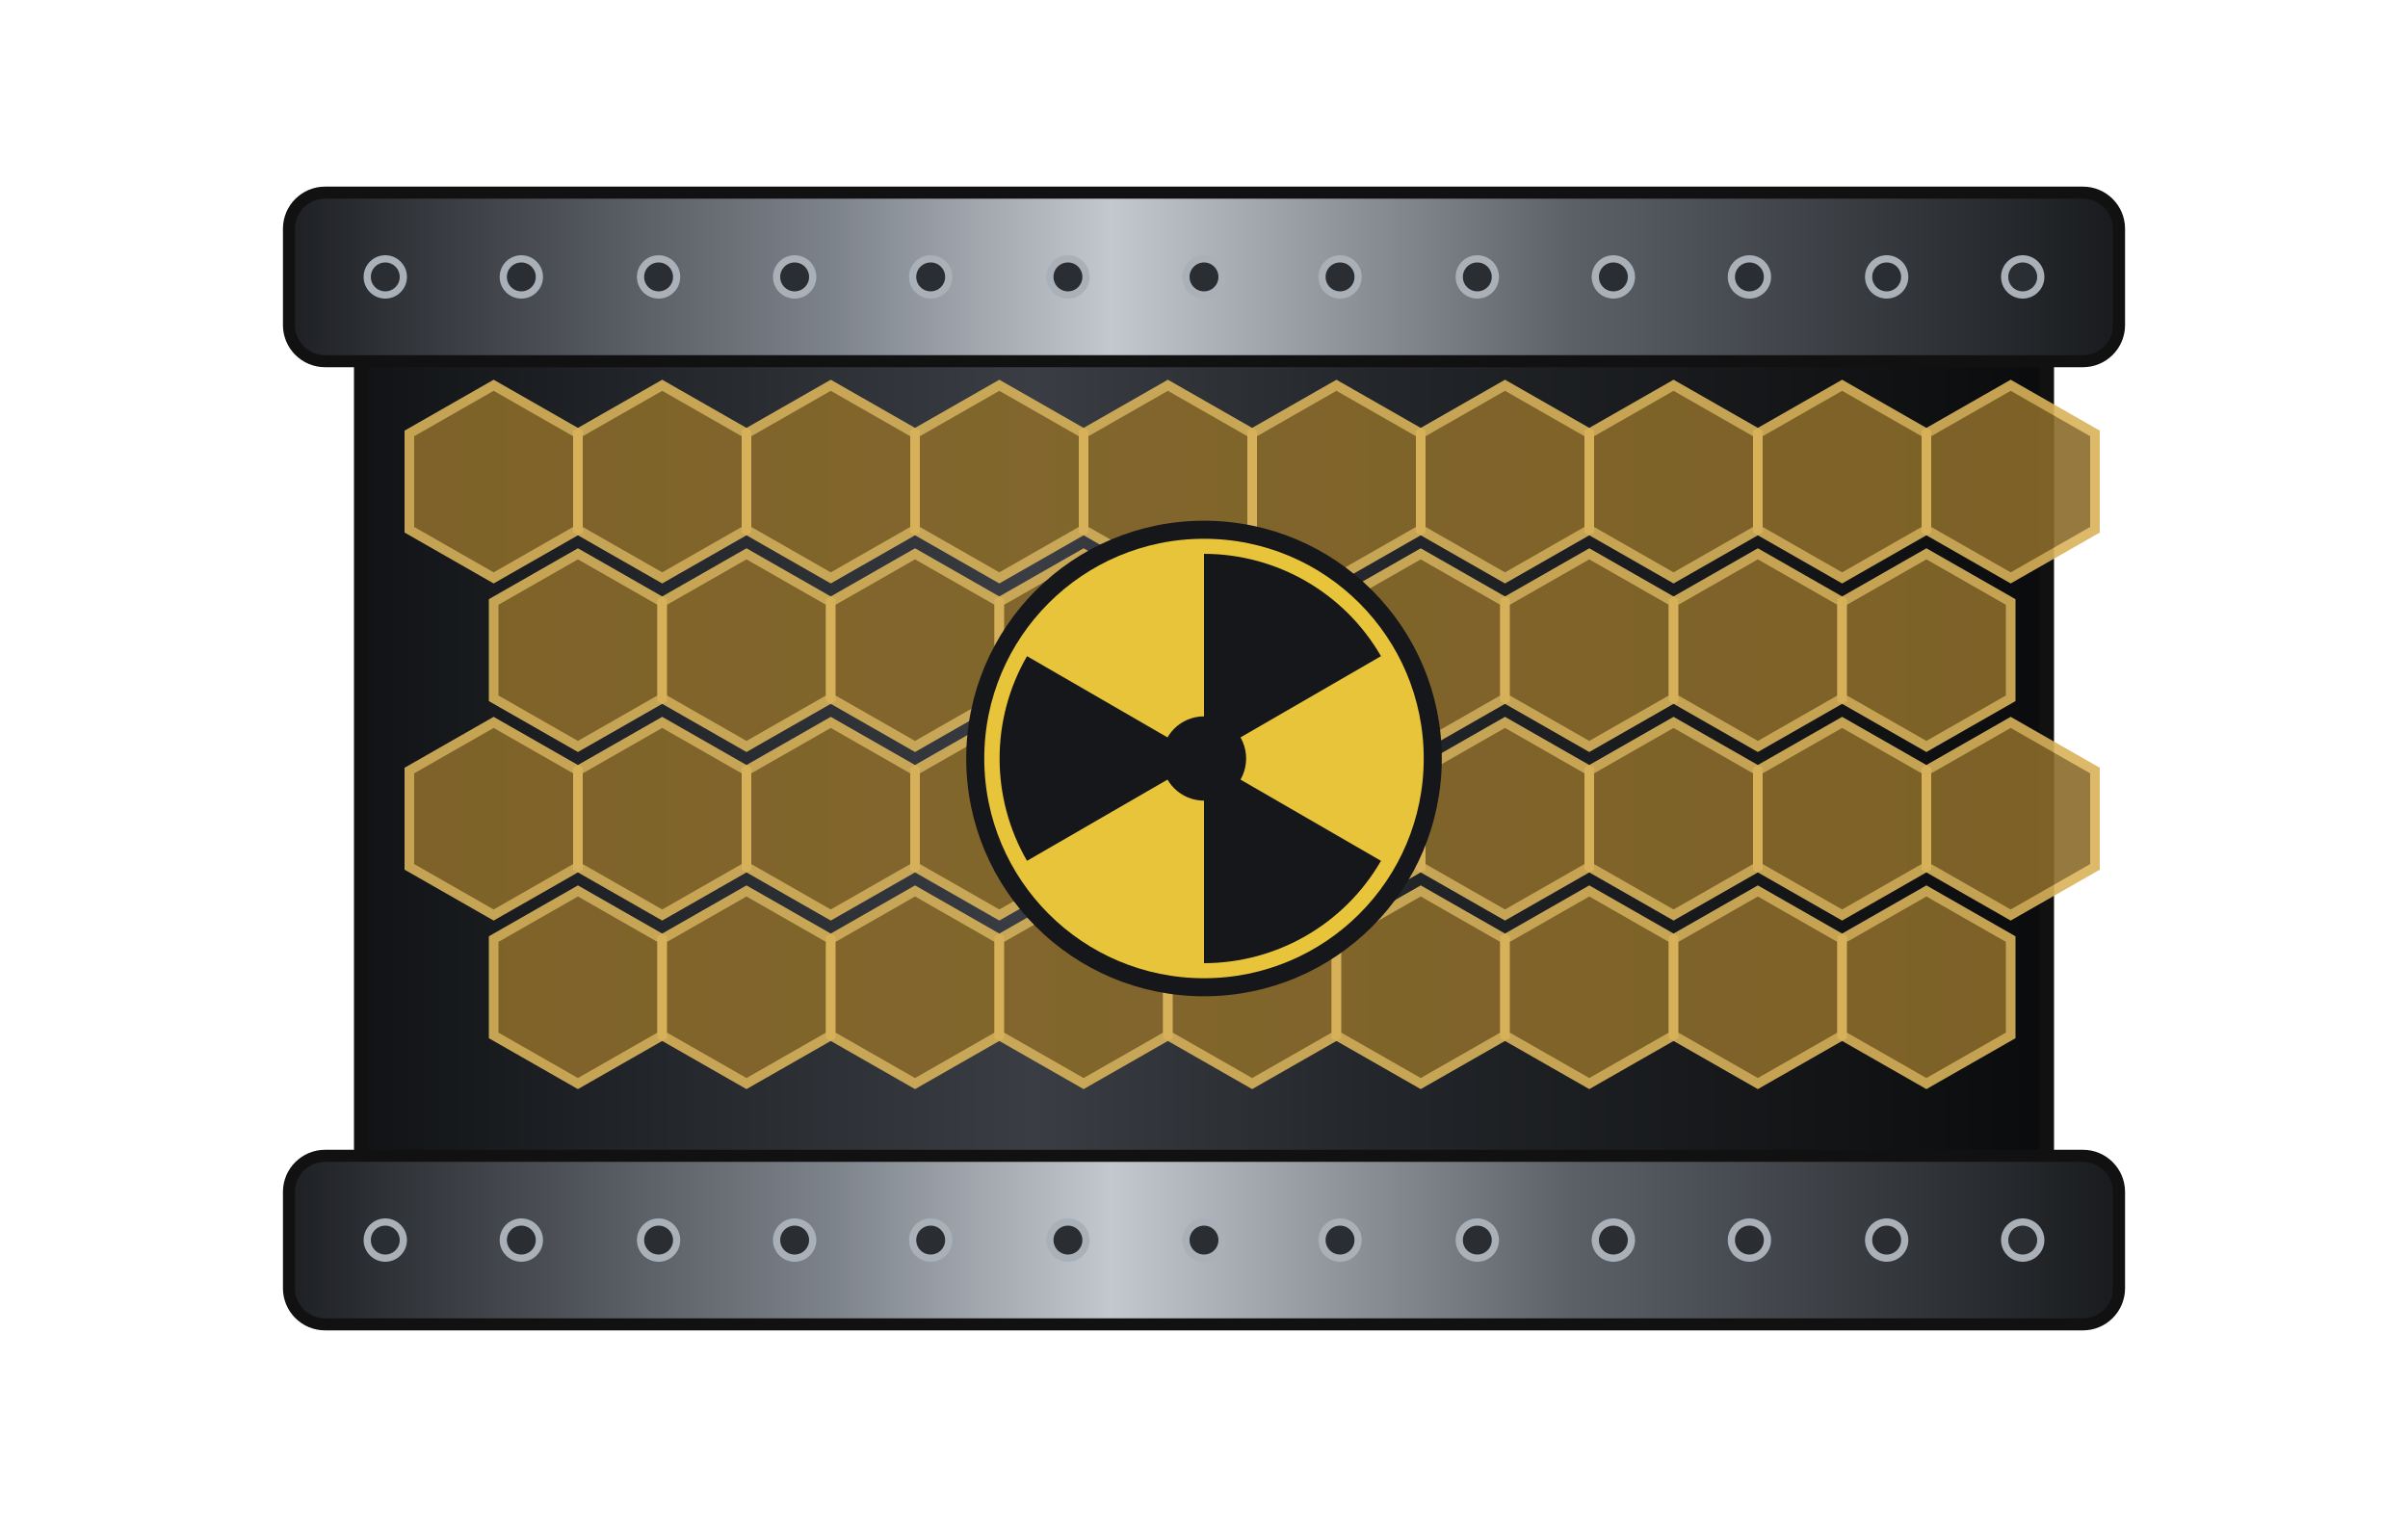
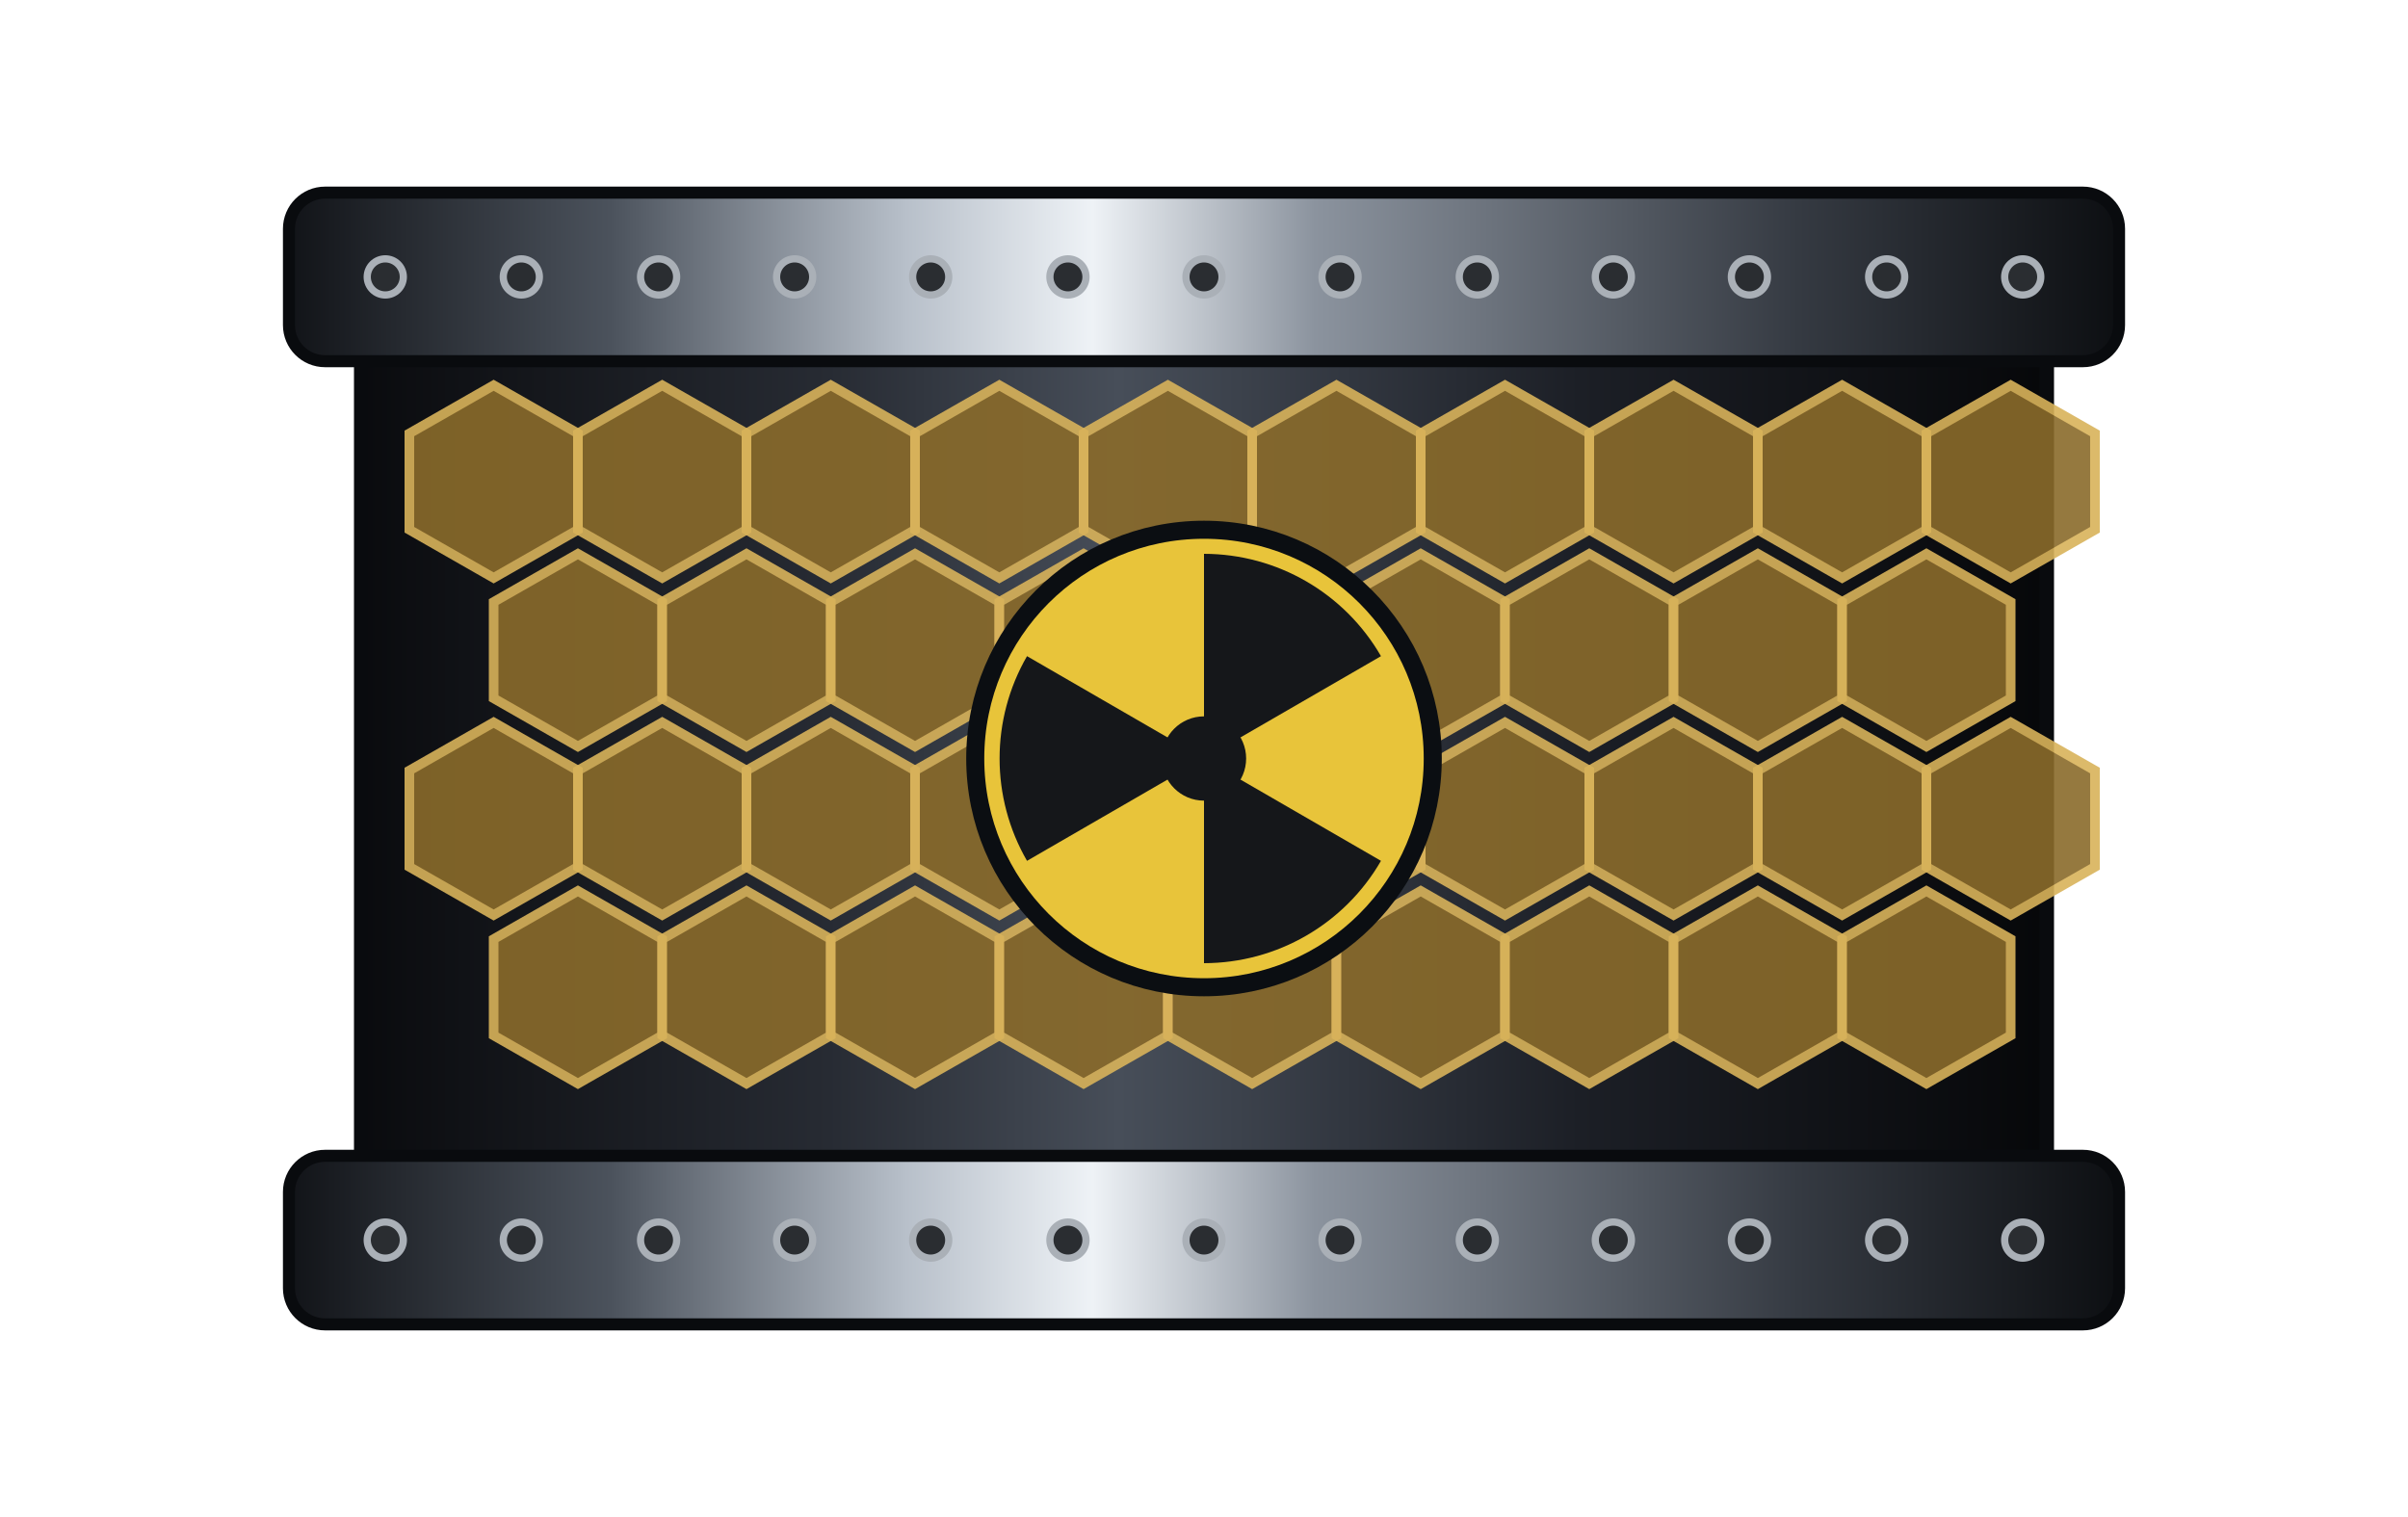
<svg xmlns="http://www.w3.org/2000/svg" viewBox="0 0 200 126" width="200" height="126">
  <defs>
    <linearGradient id="gM" x1="0" x2="1">
-       <stop offset="0" stop-color="#1b1d21" />
-       <stop offset="0.3" stop-color="#7d838b" />
-       <stop offset="0.45" stop-color="#c3c8ce" />
-       <stop offset="0.7" stop-color="#5b6067" />
-       <stop offset="1" stop-color="#17191c" />
+       <stop offset="0" stop-color="#0f1115" />
+       <stop offset="0.18" stop-color="#4b525c" />
+       <stop offset="0.34" stop-color="#b8c0ca" />
+       <stop offset="0.44" stop-color="#eef2f6" />
+       <stop offset="0.56" stop-color="#8b939e" />
+       <stop offset="0.82" stop-color="#353a42" />
+       <stop offset="1" stop-color="#0b0d10" />
    </linearGradient>
    <linearGradient id="gW" x1="0" x2="1">
-       <stop offset="0" stop-color="#4c5258" />
-       <stop offset="0.22" stop-color="#c9ced4" />
-       <stop offset="0.4" stop-color="#f1f3f5" />
-       <stop offset="0.62" stop-color="#aeb4bb" />
-       <stop offset="0.85" stop-color="#5d636a" />
-       <stop offset="1" stop-color="#2a2e33" />
+       <stop offset="0" stop-color="#2c3138" />
+       <stop offset="0.16" stop-color="#9ca3af" />
+       <stop offset="0.34" stop-color="#f1f5f9" />
+       <stop offset="0.46" stop-color="#ffffff" />
+       <stop offset="0.66" stop-color="#cbd5e1" />
+       <stop offset="0.88" stop-color="#64748b" />
+       <stop offset="1" stop-color="#1e2228" />
    </linearGradient>
    <linearGradient id="gG" x1="0" x2="1">
-       <stop offset="0" stop-color="#4a3814" />
-       <stop offset="0.28" stop-color="#d9b25a" />
-       <stop offset="0.44" stop-color="#f6e0a0" />
-       <stop offset="0.7" stop-color="#a07d34" />
-       <stop offset="1" stop-color="#3d2d0e" />
+       <stop offset="0" stop-color="#3b2606" />
+       <stop offset="0.2" stop-color="#b47b19" />
+       <stop offset="0.38" stop-color="#f59e0b" />
+       <stop offset="0.48" stop-color="#fef08a" />
+       <stop offset="0.68" stop-color="#ca8a04" />
+       <stop offset="0.88" stop-color="#713f12" />
+       <stop offset="1" stop-color="#291503" />
    </linearGradient>
    <linearGradient id="gRd" x1="0" x2="1">
-       <stop offset="0" stop-color="#4a0808" />
-       <stop offset="0.3" stop-color="#cf3326" />
-       <stop offset="0.45" stop-color="#ff6e59" />
-       <stop offset="0.7" stop-color="#a21c15" />
-       <stop offset="1" stop-color="#3a0606" />
+       <stop offset="0" stop-color="#360505" />
+       <stop offset="0.25" stop-color="#b91c1c" />
+       <stop offset="0.44" stop-color="#f87171" />
+       <stop offset="0.68" stop-color="#991b1b" />
+       <stop offset="1" stop-color="#260303" />
    </linearGradient>
    <linearGradient id="gD" x1="0" x2="1">
-       <stop offset="0" stop-color="#101215" />
-       <stop offset="0.4" stop-color="#3a3e44" />
-       <stop offset="0.6" stop-color="#23262a" />
-       <stop offset="1" stop-color="#0a0b0c" />
+       <stop offset="0" stop-color="#090a0d" />
+       <stop offset="0.28" stop-color="#272b33" />
+       <stop offset="0.45" stop-color="#474e59" />
+       <stop offset="0.72" stop-color="#1c1f26" />
+       <stop offset="1" stop-color="#060709" />
    </linearGradient>
    <linearGradient id="gP" x1="0" x2="1">
-       <stop offset="0" stop-color="#1a1e24" />
-       <stop offset="0.28" stop-color="#7f8a98" />
-       <stop offset="0.42" stop-color="#c2ccd8" />
-       <stop offset="0.7" stop-color="#566070" />
-       <stop offset="1" stop-color="#151920" />
+       <stop offset="0" stop-color="#0e1218" />
+       <stop offset="0.24" stop-color="#64748b" />
+       <stop offset="0.42" stop-color="#cbd5e1" />
+       <stop offset="0.52" stop-color="#f1f5f9" />
+       <stop offset="0.74" stop-color="#475569" />
+       <stop offset="1" stop-color="#0b0e13" />
    </linearGradient>
    <radialGradient id="gI" cx=".5" cy=".35" r=".7">
-       <stop offset="0" stop-color="#2a2d32" />
-       <stop offset="1" stop-color="#050506" />
+       <stop offset="0" stop-color="#1e2229" />
+       <stop offset="0.7" stop-color="#090a0d" />
+       <stop offset="1" stop-color="#020203" />
    </radialGradient>
    <linearGradient id="gSh" x1="0" y1="0" x2="0" y2="1">
      <stop offset="0" stop-color="#000" stop-opacity=".6" />
      <stop offset="1" stop-color="#000" stop-opacity="0" />
    </linearGradient>
  </defs>
-   <rect x="30" y="26" width="140" height="74" fill="url(#gD)" stroke="#111" stroke-width="1.2" />
+   <rect x="30" y="26" width="140" height="74" fill="url(#gD)" stroke="#090b0e" stroke-width="1.2" />
  <path d="M41 32 l7 4 l0 8 l-7 4 l-7 -4 l0 -8z" fill="#8a6a2a" stroke="#d8b25a" stroke-width=".8" opacity=".9" />
  <path d="M55 32 l7 4 l0 8 l-7 4 l-7 -4 l0 -8z" fill="#8a6a2a" stroke="#d8b25a" stroke-width=".8" opacity=".9" />
  <path d="M69 32 l7 4 l0 8 l-7 4 l-7 -4 l0 -8z" fill="#8a6a2a" stroke="#d8b25a" stroke-width=".8" opacity=".9" />
  <path d="M83 32 l7 4 l0 8 l-7 4 l-7 -4 l0 -8z" fill="#8a6a2a" stroke="#d8b25a" stroke-width=".8" opacity=".9" />
  <path d="M97 32 l7 4 l0 8 l-7 4 l-7 -4 l0 -8z" fill="#8a6a2a" stroke="#d8b25a" stroke-width=".8" opacity=".9" />
  <path d="M111 32 l7 4 l0 8 l-7 4 l-7 -4 l0 -8z" fill="#8a6a2a" stroke="#d8b25a" stroke-width=".8" opacity=".9" />
  <path d="M125 32 l7 4 l0 8 l-7 4 l-7 -4 l0 -8z" fill="#8a6a2a" stroke="#d8b25a" stroke-width=".8" opacity=".9" />
  <path d="M139 32 l7 4 l0 8 l-7 4 l-7 -4 l0 -8z" fill="#8a6a2a" stroke="#d8b25a" stroke-width=".8" opacity=".9" />
  <path d="M153 32 l7 4 l0 8 l-7 4 l-7 -4 l0 -8z" fill="#8a6a2a" stroke="#d8b25a" stroke-width=".8" opacity=".9" />
  <path d="M167 32 l7 4 l0 8 l-7 4 l-7 -4 l0 -8z" fill="#8a6a2a" stroke="#d8b25a" stroke-width=".8" opacity=".9" />
  <path d="M48 46 l7 4 l0 8 l-7 4 l-7 -4 l0 -8z" fill="#8a6a2a" stroke="#d8b25a" stroke-width=".8" opacity=".9" />
  <path d="M62 46 l7 4 l0 8 l-7 4 l-7 -4 l0 -8z" fill="#8a6a2a" stroke="#d8b25a" stroke-width=".8" opacity=".9" />
  <path d="M76 46 l7 4 l0 8 l-7 4 l-7 -4 l0 -8z" fill="#8a6a2a" stroke="#d8b25a" stroke-width=".8" opacity=".9" />
  <path d="M90 46 l7 4 l0 8 l-7 4 l-7 -4 l0 -8z" fill="#8a6a2a" stroke="#d8b25a" stroke-width=".8" opacity=".9" />
  <path d="M104 46 l7 4 l0 8 l-7 4 l-7 -4 l0 -8z" fill="#8a6a2a" stroke="#d8b25a" stroke-width=".8" opacity=".9" />
  <path d="M118 46 l7 4 l0 8 l-7 4 l-7 -4 l0 -8z" fill="#8a6a2a" stroke="#d8b25a" stroke-width=".8" opacity=".9" />
  <path d="M132 46 l7 4 l0 8 l-7 4 l-7 -4 l0 -8z" fill="#8a6a2a" stroke="#d8b25a" stroke-width=".8" opacity=".9" />
  <path d="M146 46 l7 4 l0 8 l-7 4 l-7 -4 l0 -8z" fill="#8a6a2a" stroke="#d8b25a" stroke-width=".8" opacity=".9" />
  <path d="M160 46 l7 4 l0 8 l-7 4 l-7 -4 l0 -8z" fill="#8a6a2a" stroke="#d8b25a" stroke-width=".8" opacity=".9" />
  <path d="M41 60 l7 4 l0 8 l-7 4 l-7 -4 l0 -8z" fill="#8a6a2a" stroke="#d8b25a" stroke-width=".8" opacity=".9" />
  <path d="M55 60 l7 4 l0 8 l-7 4 l-7 -4 l0 -8z" fill="#8a6a2a" stroke="#d8b25a" stroke-width=".8" opacity=".9" />
  <path d="M69 60 l7 4 l0 8 l-7 4 l-7 -4 l0 -8z" fill="#8a6a2a" stroke="#d8b25a" stroke-width=".8" opacity=".9" />
  <path d="M83 60 l7 4 l0 8 l-7 4 l-7 -4 l0 -8z" fill="#8a6a2a" stroke="#d8b25a" stroke-width=".8" opacity=".9" />
  <path d="M97 60 l7 4 l0 8 l-7 4 l-7 -4 l0 -8z" fill="#8a6a2a" stroke="#d8b25a" stroke-width=".8" opacity=".9" />
  <path d="M111 60 l7 4 l0 8 l-7 4 l-7 -4 l0 -8z" fill="#8a6a2a" stroke="#d8b25a" stroke-width=".8" opacity=".9" />
  <path d="M125 60 l7 4 l0 8 l-7 4 l-7 -4 l0 -8z" fill="#8a6a2a" stroke="#d8b25a" stroke-width=".8" opacity=".9" />
  <path d="M139 60 l7 4 l0 8 l-7 4 l-7 -4 l0 -8z" fill="#8a6a2a" stroke="#d8b25a" stroke-width=".8" opacity=".9" />
  <path d="M153 60 l7 4 l0 8 l-7 4 l-7 -4 l0 -8z" fill="#8a6a2a" stroke="#d8b25a" stroke-width=".8" opacity=".9" />
  <path d="M167 60 l7 4 l0 8 l-7 4 l-7 -4 l0 -8z" fill="#8a6a2a" stroke="#d8b25a" stroke-width=".8" opacity=".9" />
  <path d="M48 74 l7 4 l0 8 l-7 4 l-7 -4 l0 -8z" fill="#8a6a2a" stroke="#d8b25a" stroke-width=".8" opacity=".9" />
  <path d="M62 74 l7 4 l0 8 l-7 4 l-7 -4 l0 -8z" fill="#8a6a2a" stroke="#d8b25a" stroke-width=".8" opacity=".9" />
  <path d="M76 74 l7 4 l0 8 l-7 4 l-7 -4 l0 -8z" fill="#8a6a2a" stroke="#d8b25a" stroke-width=".8" opacity=".9" />
  <path d="M90 74 l7 4 l0 8 l-7 4 l-7 -4 l0 -8z" fill="#8a6a2a" stroke="#d8b25a" stroke-width=".8" opacity=".9" />
  <path d="M104 74 l7 4 l0 8 l-7 4 l-7 -4 l0 -8z" fill="#8a6a2a" stroke="#d8b25a" stroke-width=".8" opacity=".9" />
  <path d="M118 74 l7 4 l0 8 l-7 4 l-7 -4 l0 -8z" fill="#8a6a2a" stroke="#d8b25a" stroke-width=".8" opacity=".9" />
  <path d="M132 74 l7 4 l0 8 l-7 4 l-7 -4 l0 -8z" fill="#8a6a2a" stroke="#d8b25a" stroke-width=".8" opacity=".9" />
  <path d="M146 74 l7 4 l0 8 l-7 4 l-7 -4 l0 -8z" fill="#8a6a2a" stroke="#d8b25a" stroke-width=".8" opacity=".9" />
  <path d="M160 74 l7 4 l0 8 l-7 4 l-7 -4 l0 -8z" fill="#8a6a2a" stroke="#d8b25a" stroke-width=".8" opacity=".9" />
-   <rect x="24" y="16" width="152" height="14" rx="3" fill="url(#gM)" stroke="#111" />
-   <rect x="24" y="96" width="152" height="14" rx="3" fill="url(#gM)" stroke="#111" />
+   <rect x="24" y="16" width="152" height="14" rx="3" fill="url(#gM)" stroke="#090b0e" />
+   <rect x="24" y="96" width="152" height="14" rx="3" fill="url(#gM)" stroke="#090b0e" />
  <circle cx="32.0" cy="23" r="1.5" fill="#2a2d31" stroke="#aab0b7" stroke-width=".6" />
  <circle cx="43.3" cy="23" r="1.5" fill="#2a2d31" stroke="#aab0b7" stroke-width=".6" />
  <circle cx="54.7" cy="23" r="1.5" fill="#2a2d31" stroke="#aab0b7" stroke-width=".6" />
  <circle cx="66.0" cy="23" r="1.5" fill="#2a2d31" stroke="#aab0b7" stroke-width=".6" />
  <circle cx="77.3" cy="23" r="1.5" fill="#2a2d31" stroke="#aab0b7" stroke-width=".6" />
  <circle cx="88.7" cy="23" r="1.5" fill="#2a2d31" stroke="#aab0b7" stroke-width=".6" />
  <circle cx="100.0" cy="23" r="1.5" fill="#2a2d31" stroke="#aab0b7" stroke-width=".6" />
  <circle cx="111.3" cy="23" r="1.5" fill="#2a2d31" stroke="#aab0b7" stroke-width=".6" />
  <circle cx="122.7" cy="23" r="1.5" fill="#2a2d31" stroke="#aab0b7" stroke-width=".6" />
  <circle cx="134.0" cy="23" r="1.5" fill="#2a2d31" stroke="#aab0b7" stroke-width=".6" />
  <circle cx="145.3" cy="23" r="1.5" fill="#2a2d31" stroke="#aab0b7" stroke-width=".6" />
  <circle cx="156.7" cy="23" r="1.5" fill="#2a2d31" stroke="#aab0b7" stroke-width=".6" />
  <circle cx="168.0" cy="23" r="1.5" fill="#2a2d31" stroke="#aab0b7" stroke-width=".6" />
  <circle cx="32.0" cy="103" r="1.5" fill="#2a2d31" stroke="#aab0b7" stroke-width=".6" />
  <circle cx="43.3" cy="103" r="1.5" fill="#2a2d31" stroke="#aab0b7" stroke-width=".6" />
  <circle cx="54.7" cy="103" r="1.5" fill="#2a2d31" stroke="#aab0b7" stroke-width=".6" />
  <circle cx="66.0" cy="103" r="1.5" fill="#2a2d31" stroke="#aab0b7" stroke-width=".6" />
  <circle cx="77.3" cy="103" r="1.5" fill="#2a2d31" stroke="#aab0b7" stroke-width=".6" />
  <circle cx="88.7" cy="103" r="1.5" fill="#2a2d31" stroke="#aab0b7" stroke-width=".6" />
  <circle cx="100.0" cy="103" r="1.5" fill="#2a2d31" stroke="#aab0b7" stroke-width=".6" />
  <circle cx="111.3" cy="103" r="1.5" fill="#2a2d31" stroke="#aab0b7" stroke-width=".6" />
  <circle cx="122.7" cy="103" r="1.5" fill="#2a2d31" stroke="#aab0b7" stroke-width=".6" />
  <circle cx="134.0" cy="103" r="1.5" fill="#2a2d31" stroke="#aab0b7" stroke-width=".6" />
  <circle cx="145.3" cy="103" r="1.5" fill="#2a2d31" stroke="#aab0b7" stroke-width=".6" />
  <circle cx="156.7" cy="103" r="1.5" fill="#2a2d31" stroke="#aab0b7" stroke-width=".6" />
  <circle cx="168.0" cy="103" r="1.5" fill="#2a2d31" stroke="#aab0b7" stroke-width=".6" />
-   <circle cx="100" cy="63" r="19" fill="#e8c43a" stroke="#15171a" stroke-width="1.5" />
+   <circle cx="100" cy="63" r="19" fill="#e8c43a" stroke="#0b0e12" stroke-width="1.5" />
  <path d="M100 63 L100.0 46.0 A17 17 0 0 1 114.7 54.5Z" fill="#15171a" />
  <path d="M100 63 L114.7 71.5 A17 17 0 0 1 100.0 80.0Z" fill="#15171a" />
  <path d="M100 63 L85.3 71.5 A17 17 0 0 1 85.3 54.5Z" fill="#15171a" />
  <circle cx="100" cy="63" r="3.5" fill="#15171a" />
</svg>
